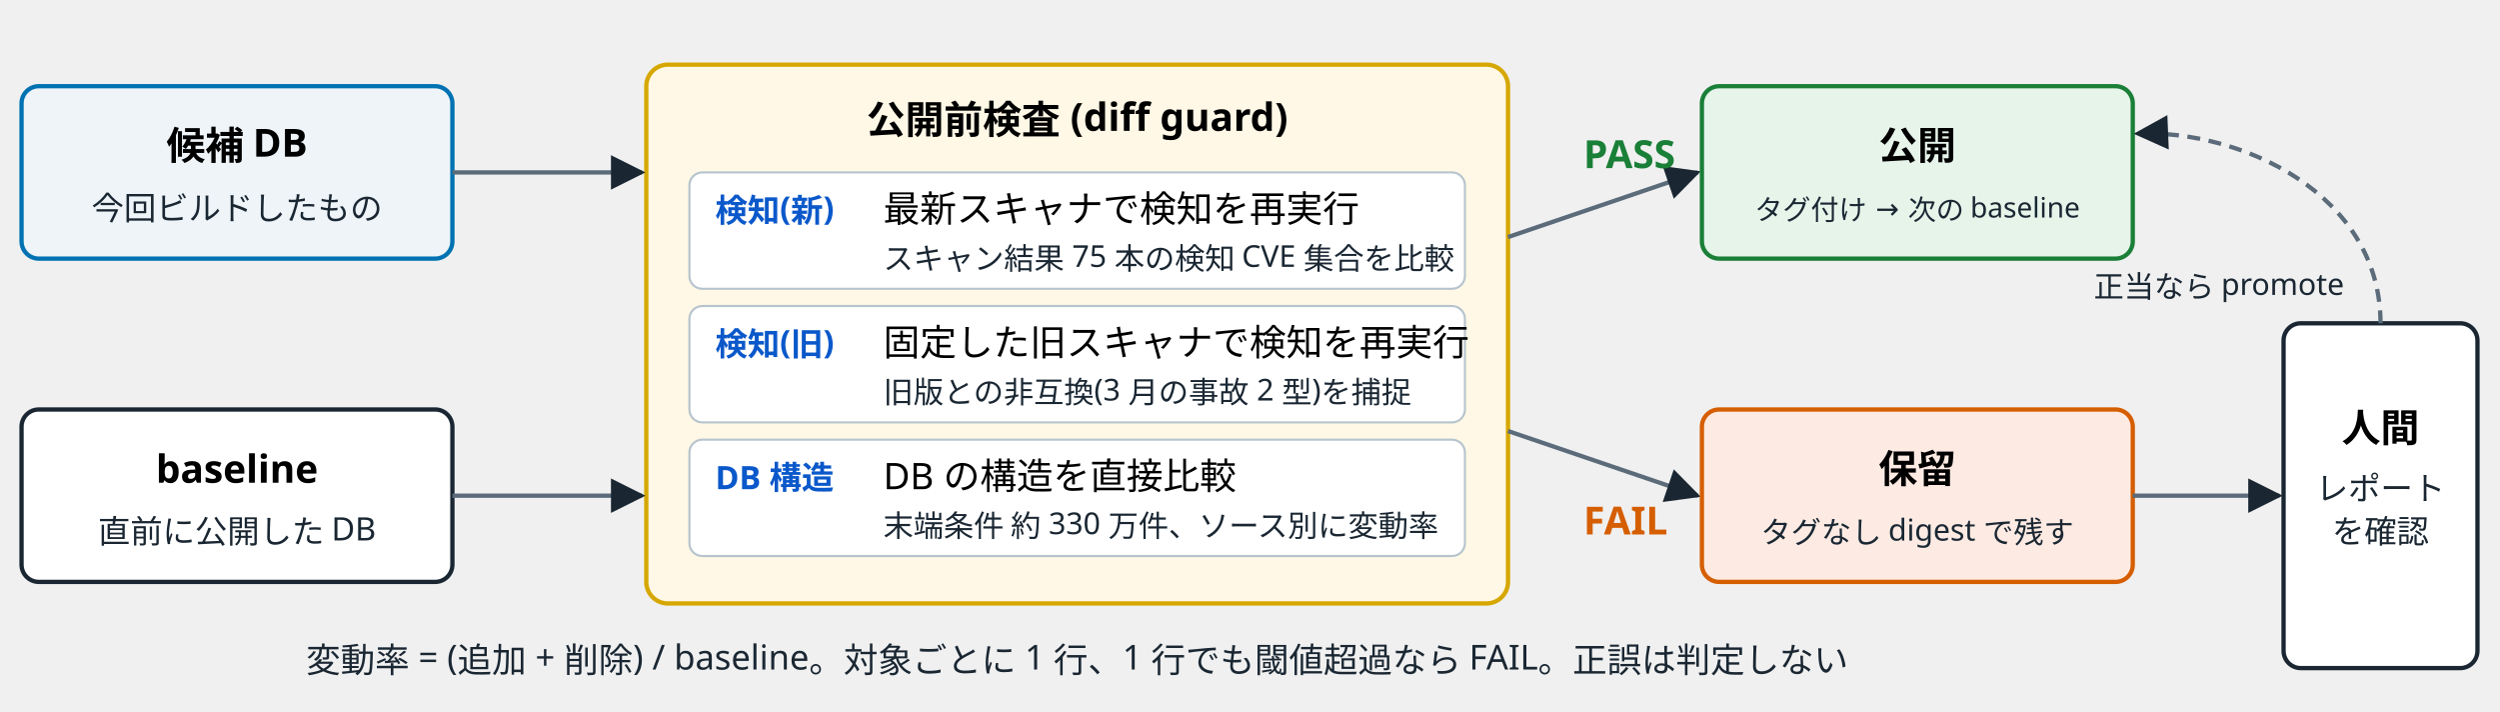
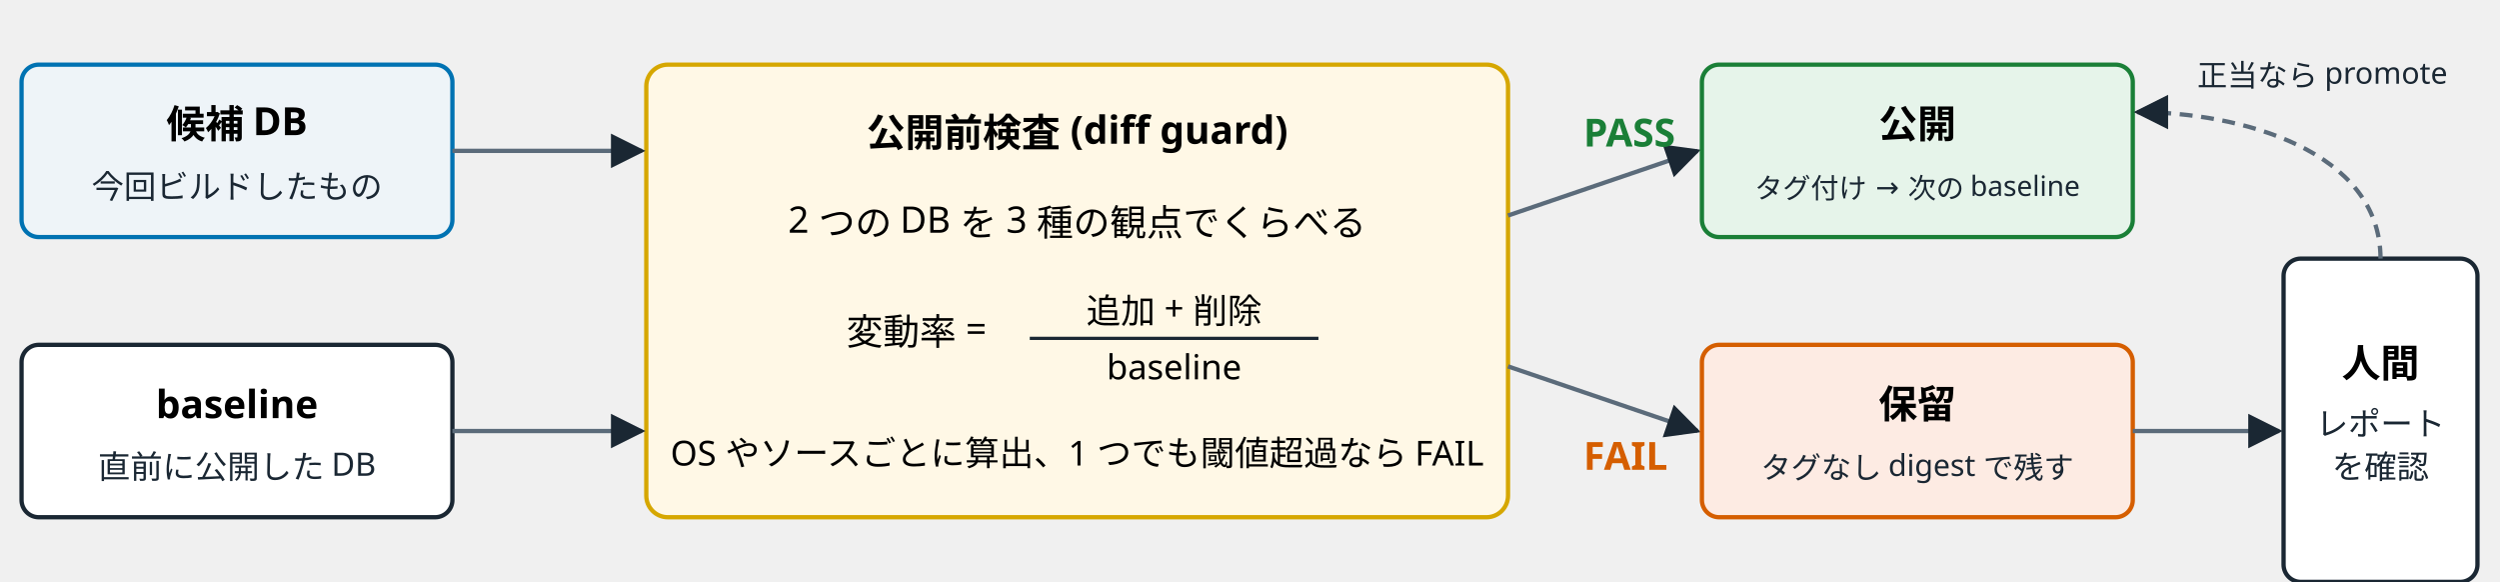
- <svg xmlns="http://www.w3.org/2000/svg" viewBox="0 0 1160 330" font-family="Noto Sans JP, sans-serif" font-size="18">
+ <svg xmlns="http://www.w3.org/2000/svg" viewBox="0 0 1160 270" font-family="Noto Sans JP, sans-serif" font-size="18">
  <defs>
    <marker id="arr" viewBox="0 0 10 10" refX="9" refY="5" markerWidth="8" markerHeight="8" orient="auto-start-reverse">
      <path d="M0,0 L10,5 L0,10 z" fill="#1a2733" />
    </marker>
  </defs>
-   <rect x="10" y="40" width="200" height="80" rx="8" fill="#eef4f8" stroke="#0072b2" stroke-width="2" />
-   <text x="110" y="74" text-anchor="middle" font-weight="700">候補 DB</text>
-   <text x="110" y="102" text-anchor="middle" fill="#1a2733" font-size="15">今回ビルドしたもの</text>
-   <rect x="10" y="190" width="200" height="80" rx="8" fill="#fff" stroke="#1a2733" stroke-width="2" />
-   <text x="110" y="224" text-anchor="middle" font-weight="700">baseline</text>
-   <text x="110" y="252" text-anchor="middle" fill="#1a2733" font-size="15">直前に公開した DB</text>
-   <rect x="300" y="30" width="400" height="250" rx="10" fill="#fff8e6" stroke="#d6a700" stroke-width="2" />
-   <text x="500" y="62" text-anchor="middle" font-weight="700">公開前検査 (diff guard)</text>
-   <rect x="320" y="80" width="360" height="54" rx="6" fill="#fff" stroke="#b7c4cd" />
-   <text x="332" y="103" font-weight="700" fill="#0a58ca" font-size="15">検知(新)</text>
-   <text x="410" y="103" font-size="17">最新スキャナで検知を再実行</text>
-   <text x="410" y="125" fill="#1a2733" font-size="14">スキャン結果 75 本の検知 CVE 集合を比較</text>
-   <rect x="320" y="142" width="360" height="54" rx="6" fill="#fff" stroke="#b7c4cd" />
-   <text x="332" y="165" font-weight="700" fill="#0a58ca" font-size="15">検知(旧)</text>
-   <text x="410" y="165" font-size="17">固定した旧スキャナで検知を再実行</text>
-   <text x="410" y="187" fill="#1a2733" font-size="14">旧版との非互換(3 月の事故 2 型)を捕捉</text>
-   <rect x="320" y="204" width="360" height="54" rx="6" fill="#fff" stroke="#b7c4cd" />
-   <text x="332" y="227" font-weight="700" fill="#0a58ca" font-size="15">DB 構造</text>
-   <text x="410" y="227" font-size="17">DB の構造を直接比較</text>
-   <text x="410" y="249" fill="#1a2733" font-size="14">末端条件 約 330 万件、ソース別に変動率</text>
-   <line x1="210" y1="80" x2="298" y2="80" stroke="#5b6b7a" stroke-width="2" marker-end="url(#arr)" />
-   <line x1="210" y1="230" x2="298" y2="230" stroke="#5b6b7a" stroke-width="2" marker-end="url(#arr)" />
-   <line x1="700" y1="110" x2="788" y2="80" stroke="#5b6b7a" stroke-width="2" marker-end="url(#arr)" />
-   <text x="735" y="78" fill="#1a7f37" font-weight="700" font-size="18">PASS</text>
-   <rect x="790" y="40" width="200" height="80" rx="8" fill="#e6f4ea" stroke="#1a7f37" stroke-width="2" />
-   <text x="890" y="74" text-anchor="middle" font-weight="700">公開</text>
-   <text x="890" y="102" text-anchor="middle" fill="#1a2733" font-size="13">タグ付け → 次の baseline</text>
-   <line x1="700" y1="200" x2="788" y2="230" stroke="#5b6b7a" stroke-width="2" marker-end="url(#arr)" />
-   <text x="735" y="248" fill="#d55e00" font-weight="700" font-size="18">FAIL</text>
-   <rect x="790" y="190" width="200" height="80" rx="8" fill="#fdebe3" stroke="#d55e00" stroke-width="2" />
-   <text x="890" y="224" text-anchor="middle" font-weight="700">保留</text>
-   <text x="890" y="252" text-anchor="middle" fill="#1a2733" font-size="14">タグなし digest で残す</text>
-   <line x1="990" y1="230" x2="1058" y2="230" stroke="#5b6b7a" stroke-width="2" marker-end="url(#arr)" />
-   <rect x="1060" y="150" width="90" height="160" rx="8" fill="#fff" stroke="#1a2733" stroke-width="2" />
-   <text x="1105" y="205" text-anchor="middle" font-weight="700">人間</text>
-   <text x="1105" y="232" text-anchor="middle" fill="#1a2733" font-size="15">レポート</text>
-   <text x="1105" y="252" text-anchor="middle" fill="#1a2733" font-size="15">を確認</text>
-   <path d="M1105,150 C1105,90 1040,60 992,62" fill="none" stroke="#5b6b7a" stroke-width="2" stroke-dasharray="6 4" marker-end="url(#arr)" />
-   <text x="1030" y="138" text-anchor="middle" fill="#1a2733" font-size="14">正当なら promote</text>
-   <text x="500" y="312" text-anchor="middle" fill="#1a2733" font-size="16">変動率 = (追加 + 削除) / baseline。対象ごとに 1 行、1 行でも閾値超過なら FAIL。正誤は判定しない</text>
+   <rect x="10" y="30" width="200" height="80" rx="8" fill="#eef4f8" stroke="#0072b2" stroke-width="2" />
+   <text x="110" y="64" text-anchor="middle" font-weight="700">候補 DB</text>
+   <text x="110" y="92" text-anchor="middle" fill="#1a2733" font-size="15">今回ビルドしたもの</text>
+   <rect x="10" y="160" width="200" height="80" rx="8" fill="#fff" stroke="#1a2733" stroke-width="2" />
+   <text x="110" y="194" text-anchor="middle" font-weight="700">baseline</text>
+   <text x="110" y="222" text-anchor="middle" fill="#1a2733" font-size="15">直前に公開した DB</text>
+   <rect x="300" y="30" width="400" height="210" rx="10" fill="#fff8e6" stroke="#d6a700" stroke-width="2" />
+   <text x="500" y="68" text-anchor="middle" font-weight="700">公開前検査 (diff guard)</text>
+   <text x="500" y="108" text-anchor="middle" font-size="17">2 つの DB を 3 種の観点でくらべる</text>
+   <text x="458" y="160" text-anchor="end" font-size="17">変動率 =</text>
+   <text x="545" y="150" text-anchor="middle" font-size="16">追加 + 削除</text>
+   <line x1="478" y1="157" x2="612" y2="157" stroke="#1a2733" stroke-width="1.5" />
+   <text x="545" y="176" text-anchor="middle" font-size="16">baseline</text>
+   <text x="500" y="216" text-anchor="middle" font-size="16">OS やソースごとに算出、1 つでも閾値超過なら FAIL</text>
+   <line x1="210" y1="70" x2="298" y2="70" stroke="#5b6b7a" stroke-width="2" marker-end="url(#arr)" />
+   <line x1="210" y1="200" x2="298" y2="200" stroke="#5b6b7a" stroke-width="2" marker-end="url(#arr)" />
+   <line x1="700" y1="100" x2="788" y2="70" stroke="#5b6b7a" stroke-width="2" marker-end="url(#arr)" />
+   <text x="735" y="68" fill="#1a7f37" font-weight="700" font-size="18">PASS</text>
+   <rect x="790" y="30" width="200" height="80" rx="8" fill="#e6f4ea" stroke="#1a7f37" stroke-width="2" />
+   <text x="890" y="64" text-anchor="middle" font-weight="700">公開</text>
+   <text x="890" y="92" text-anchor="middle" fill="#1a2733" font-size="13">タグ付け → 次の baseline</text>
+   <line x1="700" y1="170" x2="788" y2="200" stroke="#5b6b7a" stroke-width="2" marker-end="url(#arr)" />
+   <text x="735" y="218" fill="#d55e00" font-weight="700" font-size="18">FAIL</text>
+   <rect x="790" y="160" width="200" height="80" rx="8" fill="#fdebe3" stroke="#d55e00" stroke-width="2" />
+   <text x="890" y="194" text-anchor="middle" font-weight="700">保留</text>
+   <text x="890" y="222" text-anchor="middle" fill="#1a2733" font-size="14">タグなし digest で残す</text>
+   <line x1="990" y1="200" x2="1058" y2="200" stroke="#5b6b7a" stroke-width="2" marker-end="url(#arr)" />
+   <rect x="1060" y="120" width="90" height="150" rx="8" fill="#fff" stroke="#1a2733" stroke-width="2" />
+   <text x="1105" y="175" text-anchor="middle" font-weight="700">人間</text>
+   <text x="1105" y="202" text-anchor="middle" fill="#1a2733" font-size="15">レポート</text>
+   <text x="1105" y="222" text-anchor="middle" fill="#1a2733" font-size="15">を確認</text>
+   <path d="M1105,120 C1105,70 1040,52 992,52" fill="none" stroke="#5b6b7a" stroke-width="2" stroke-dasharray="6 4" marker-end="url(#arr)" />
+   <text x="1078" y="40" text-anchor="middle" fill="#1a2733" font-size="14">正当なら promote</text>
</svg>
